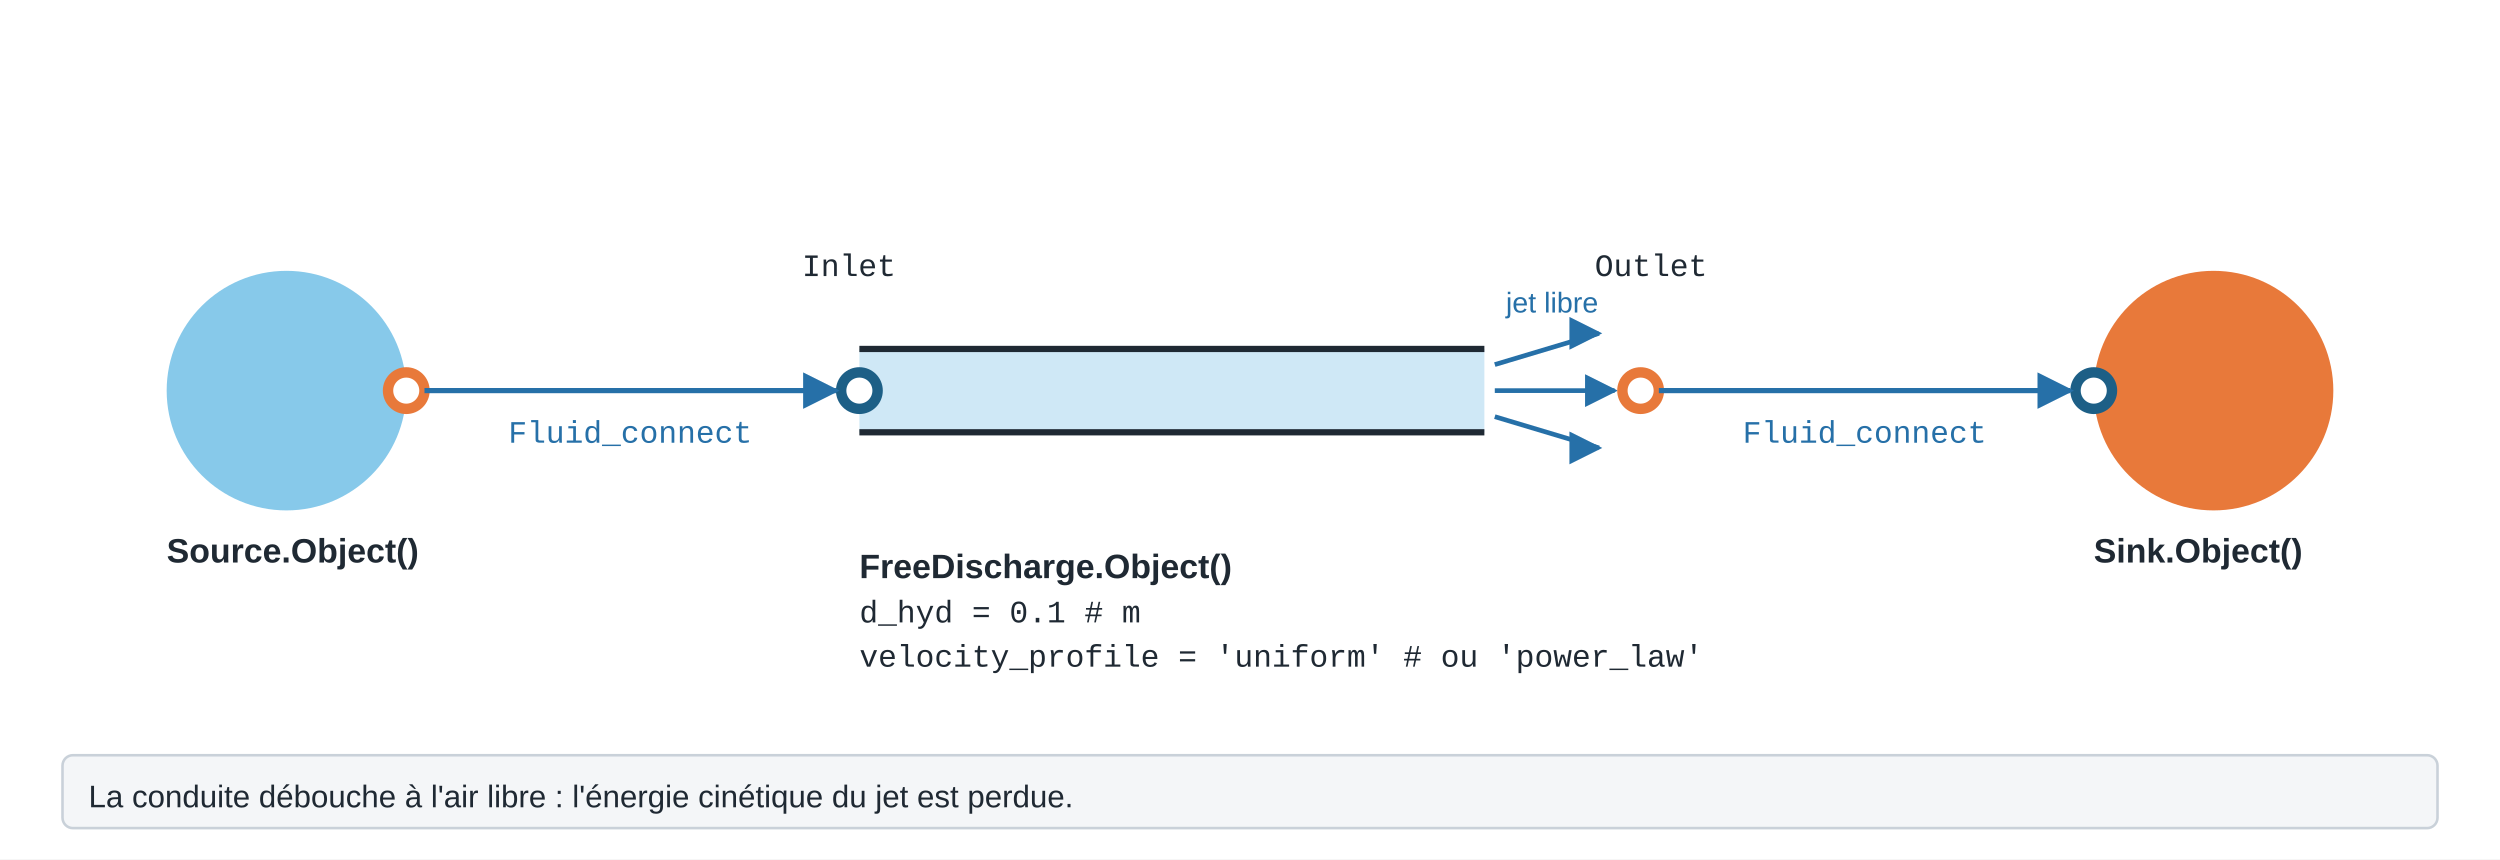
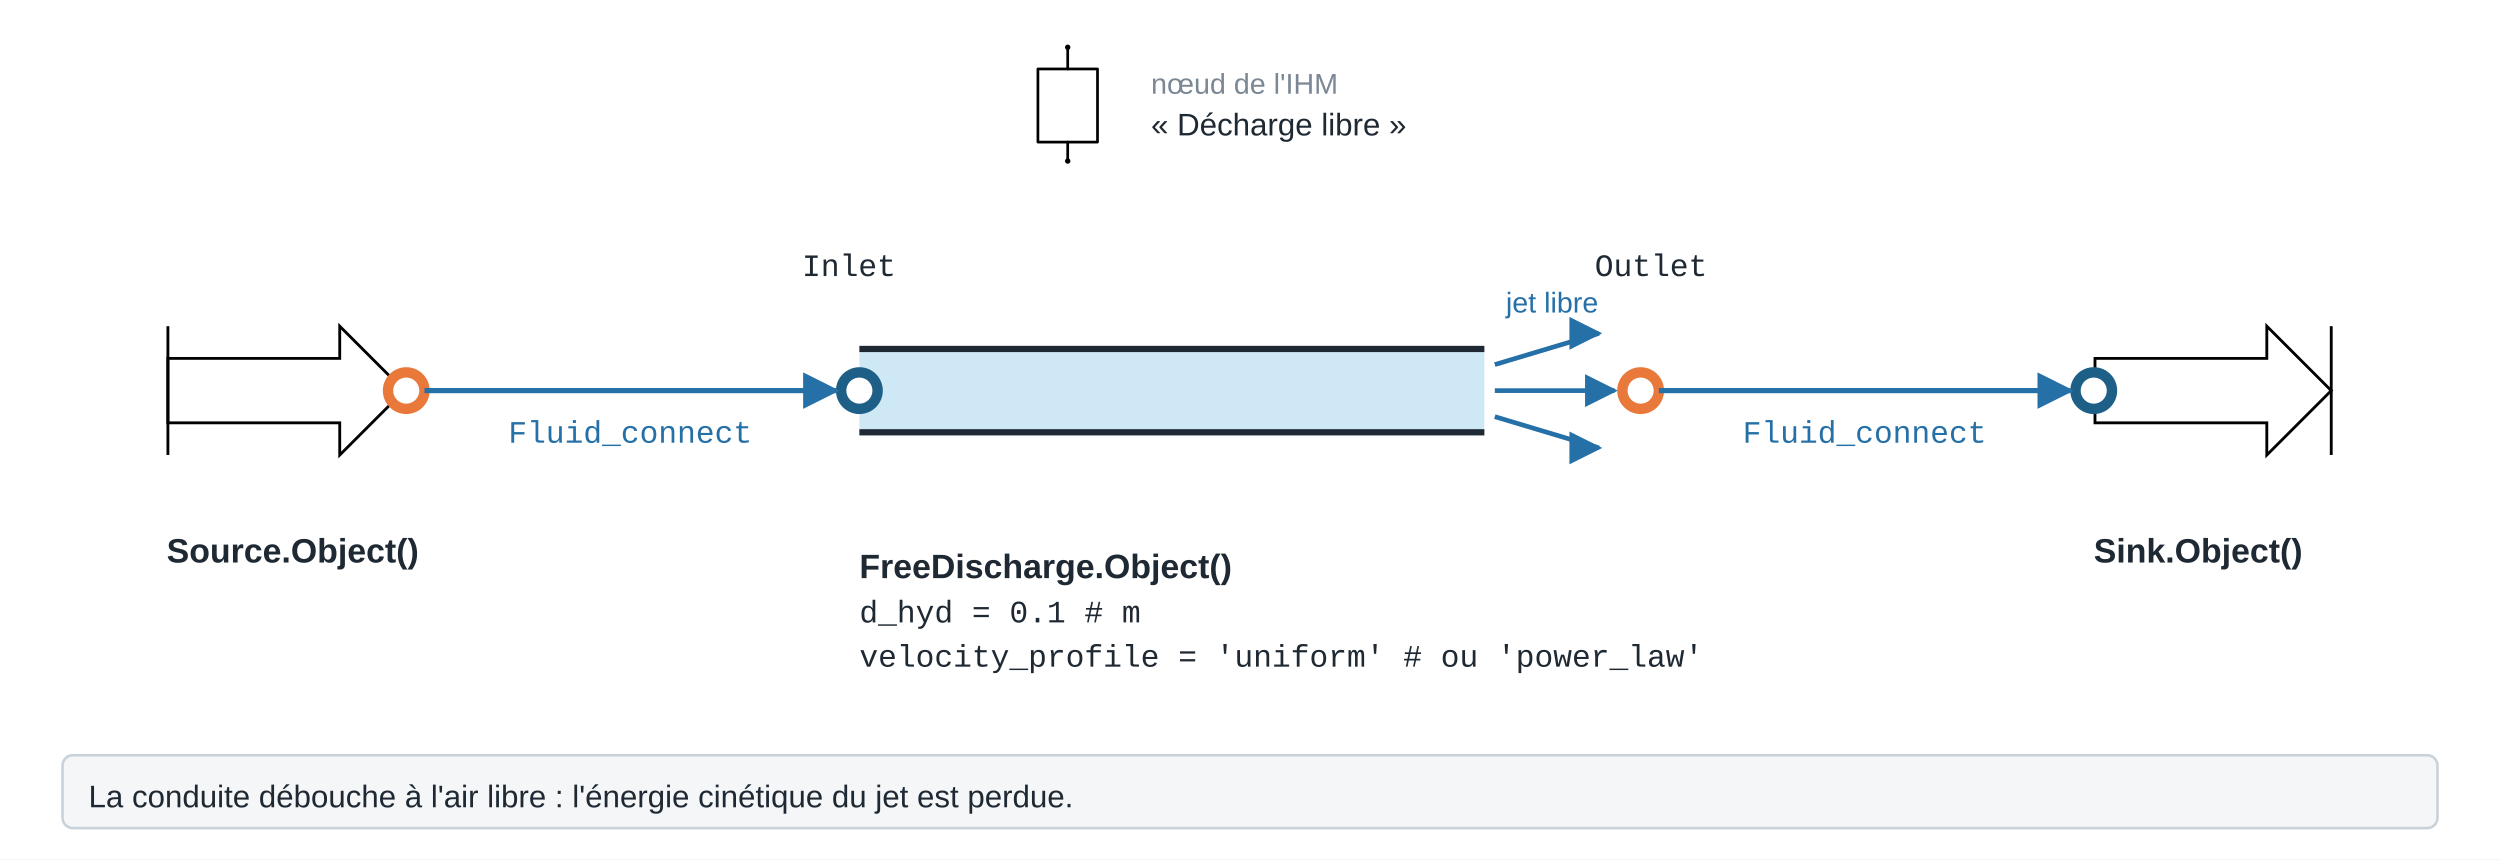
<svg xmlns="http://www.w3.org/2000/svg" width="960" height="330" viewBox="0 0 960 330" role="img" aria-label="Sortie libre">
  <defs>
    <marker id="fleche" viewBox="0 0 10 10" refX="9" refY="5" markerWidth="7" markerHeight="7" orient="auto-start-end">
      <path d="M 0 0 L 10 5 L 0 10 z" fill="#1f2933" />
    </marker>
    <marker id="fleche_cote" viewBox="0 0 10 10" refX="9" refY="5" markerWidth="6" markerHeight="6" orient="auto-start-end">
      <path d="M 0 0 L 10 5 L 0 10 z" fill="#b46a00" />
    </marker>
    <marker id="fleche_flux" viewBox="0 0 10 10" refX="9" refY="5" markerWidth="7" markerHeight="7" orient="auto-start-end">
      <path d="M 0 0 L 10 5 L 0 10 z" fill="#2670a8" />
    </marker>
  </defs>
  <rect width="960" height="330" fill="#ffffff" />
-   <circle cx="110.0" cy="150.0" r="46.0" fill="#87c9ea" stroke="none" stroke-width="0.0" />
+   <g transform="translate(64.00 123.83) scale(0.3172)">
+     <g transform="translate(-91 -451)">
+       <path d="M92.5 494.5 300.5 494.5 300.5 455.5 378.5 533.5 300.5 611.501 300.5 572.501 92.5 572.501Z" stroke="#000000" stroke-width="3.438" stroke-miterlimit="8" fill="none" fill-rule="evenodd" />
+       <path d="M92.5 455.5 92.5 611.405" stroke="#000000" stroke-width="3.438" stroke-miterlimit="8" fill="none" fill-rule="evenodd" />
+     </g>
+   </g>
  <text x="64.0" y="216.0" fill="#1f2933" text-anchor="start" font-family="Segoe UI, Arial, Helvetica, sans-serif" font-size="13" font-weight="600">Source.Object()</text>
  <circle cx="156.0" cy="150.0" r="7.0" fill="#ffffff" stroke="#e8793a" stroke-width="4" />
-   <circle cx="850.0" cy="150.0" r="46.0" fill="#e8793a" stroke="none" stroke-width="0.0" />
+   <g transform="translate(804.00 123.83) scale(0.3172)">
+     <g transform="translate(-91 -671)">
+       <path d="M92.5 714.5 300.5 714.5 300.5 675.5 378.5 753.5 300.5 831.501 300.5 792.501 92.5 792.501Z" stroke="#000000" stroke-width="3.438" stroke-miterlimit="8" fill="none" fill-rule="evenodd" />
+       <path d="M378.5 675.5 378.5 831.405" stroke="#000000" stroke-width="3.438" stroke-miterlimit="8" fill="none" fill-rule="evenodd" />
+     </g>
+   </g>
  <text x="804.0" y="216.0" fill="#1f2933" text-anchor="start" font-family="Segoe UI, Arial, Helvetica, sans-serif" font-size="13" font-weight="600">Sink.Object()</text>
+   <g transform="translate(384.00 14.00) scale(0.52)">
+     <g fill="none" stroke="#000000" stroke-width="2" stroke-linecap="round" stroke-linejoin="round">
+       <rect x="28" y="24" width="44" height="54" />
+       <line x1="50" y1="24" x2="50" y2="8" />
+       <line x1="50" y1="78" x2="50" y2="92" />
+     </g>
+     <g class="ports">
+       <circle class="port" cx="50" cy="8" r="2.0" fill="#000000" stroke="none" data-port="port-n" data-dir="n" data-role="process" />
+       <circle class="port" cx="50" cy="92" r="2.0" fill="#000000" stroke="none" data-port="port-s" data-dir="s" data-role="outlet" />
+     </g>
+   </g>
+   <text x="442.0" y="36.0" fill="#7b8794" text-anchor="start" font-family="Segoe UI, Arial, Helvetica, sans-serif" font-size="11">nœud de l'IHM</text>
+   <text x="442.0" y="52.0" fill="#1f2933" text-anchor="start" font-family="Segoe UI, Arial, Helvetica, sans-serif" font-size="12">« Décharge libre »</text>
  <circle cx="804.0" cy="150.0" r="7.0" fill="#ffffff" stroke="#1d5f86" stroke-width="4" />
  <rect x="330.0" y="134.0" width="240.0" height="32.0" rx="0" fill="#cfe8f6" stroke="none" stroke-width="0" />
  <line x1="330.0" y1="134.0" x2="570.0" y2="134.0" stroke="#1f2933" stroke-width="2.4" />
  <line x1="330.0" y1="166.0" x2="570.0" y2="166.0" stroke="#1f2933" stroke-width="2.4" />
  <line x1="574.0" y1="140.0" x2="614.0" y2="128.0" stroke="#2670a8" stroke-width="1.8" marker-end="url(#fleche_flux)" />
  <line x1="574.0" y1="150.0" x2="620.0" y2="150.0" stroke="#2670a8" stroke-width="1.8" marker-end="url(#fleche_flux)" />
  <line x1="574.0" y1="160.0" x2="614.0" y2="172.0" stroke="#2670a8" stroke-width="1.8" marker-end="url(#fleche_flux)" />
  <text x="596.0" y="120.0" fill="#2670a8" text-anchor="middle" font-family="Segoe UI, Arial, Helvetica, sans-serif" font-size="11">jet libre</text>
  <circle cx="330.0" cy="150.0" r="7.0" fill="#ffffff" stroke="#1d5f86" stroke-width="4" />
  <circle cx="630.0" cy="150.0" r="7.0" fill="#ffffff" stroke="#e8793a" stroke-width="4" />
  <text x="326.0" y="106.0" fill="#1f2933" text-anchor="middle" font-family="Consolas, Courier New, monospace" font-size="12">Inlet</text>
  <text x="634.0" y="106.0" fill="#1f2933" text-anchor="middle" font-family="Consolas, Courier New, monospace" font-size="12">Outlet</text>
  <polyline points="163.00,150.00 321.00,150.00" fill="none" stroke="#2670a8" stroke-width="2.0" stroke-linejoin="round" marker-end="url(#fleche_flux)" />
  <text x="242.0" y="170.0" fill="#2670a8" text-anchor="middle" font-family="Consolas, Courier New, monospace" font-size="12">Fluid_connect</text>
  <polyline points="637.00,150.00 795.00,150.00" fill="none" stroke="#2670a8" stroke-width="2.0" stroke-linejoin="round" marker-end="url(#fleche_flux)" />
  <text x="716.0" y="170.0" fill="#2670a8" text-anchor="middle" font-family="Consolas, Courier New, monospace" font-size="12">Fluid_connect</text>
  <text x="330.0" y="222.0" fill="#1f2933" text-anchor="start" font-family="Segoe UI, Arial, Helvetica, sans-serif" font-size="13" font-weight="600">FreeDischarge.Object()</text>
  <text x="330.0" y="239.0" fill="#1f2933" text-anchor="start" font-family="Consolas, Courier New, monospace" font-size="12">d_hyd = 0.1                   # m</text>
  <text x="330.0" y="256.0" fill="#1f2933" text-anchor="start" font-family="Consolas, Courier New, monospace" font-size="12">velocity_profile = 'uniform'  # ou 'power_law'</text>
  <rect x="24.0" y="290.0" width="912.0" height="28.0" rx="4" fill="#f4f6f8" stroke="#c9d1d9" stroke-width="1.0" />
  <text x="34.0" y="310.0" fill="#1f2933" text-anchor="start" font-family="Segoe UI, Arial, Helvetica, sans-serif" font-size="12">La conduite débouche à l'air libre : l'énergie cinétique du jet est perdue.</text>
</svg>
